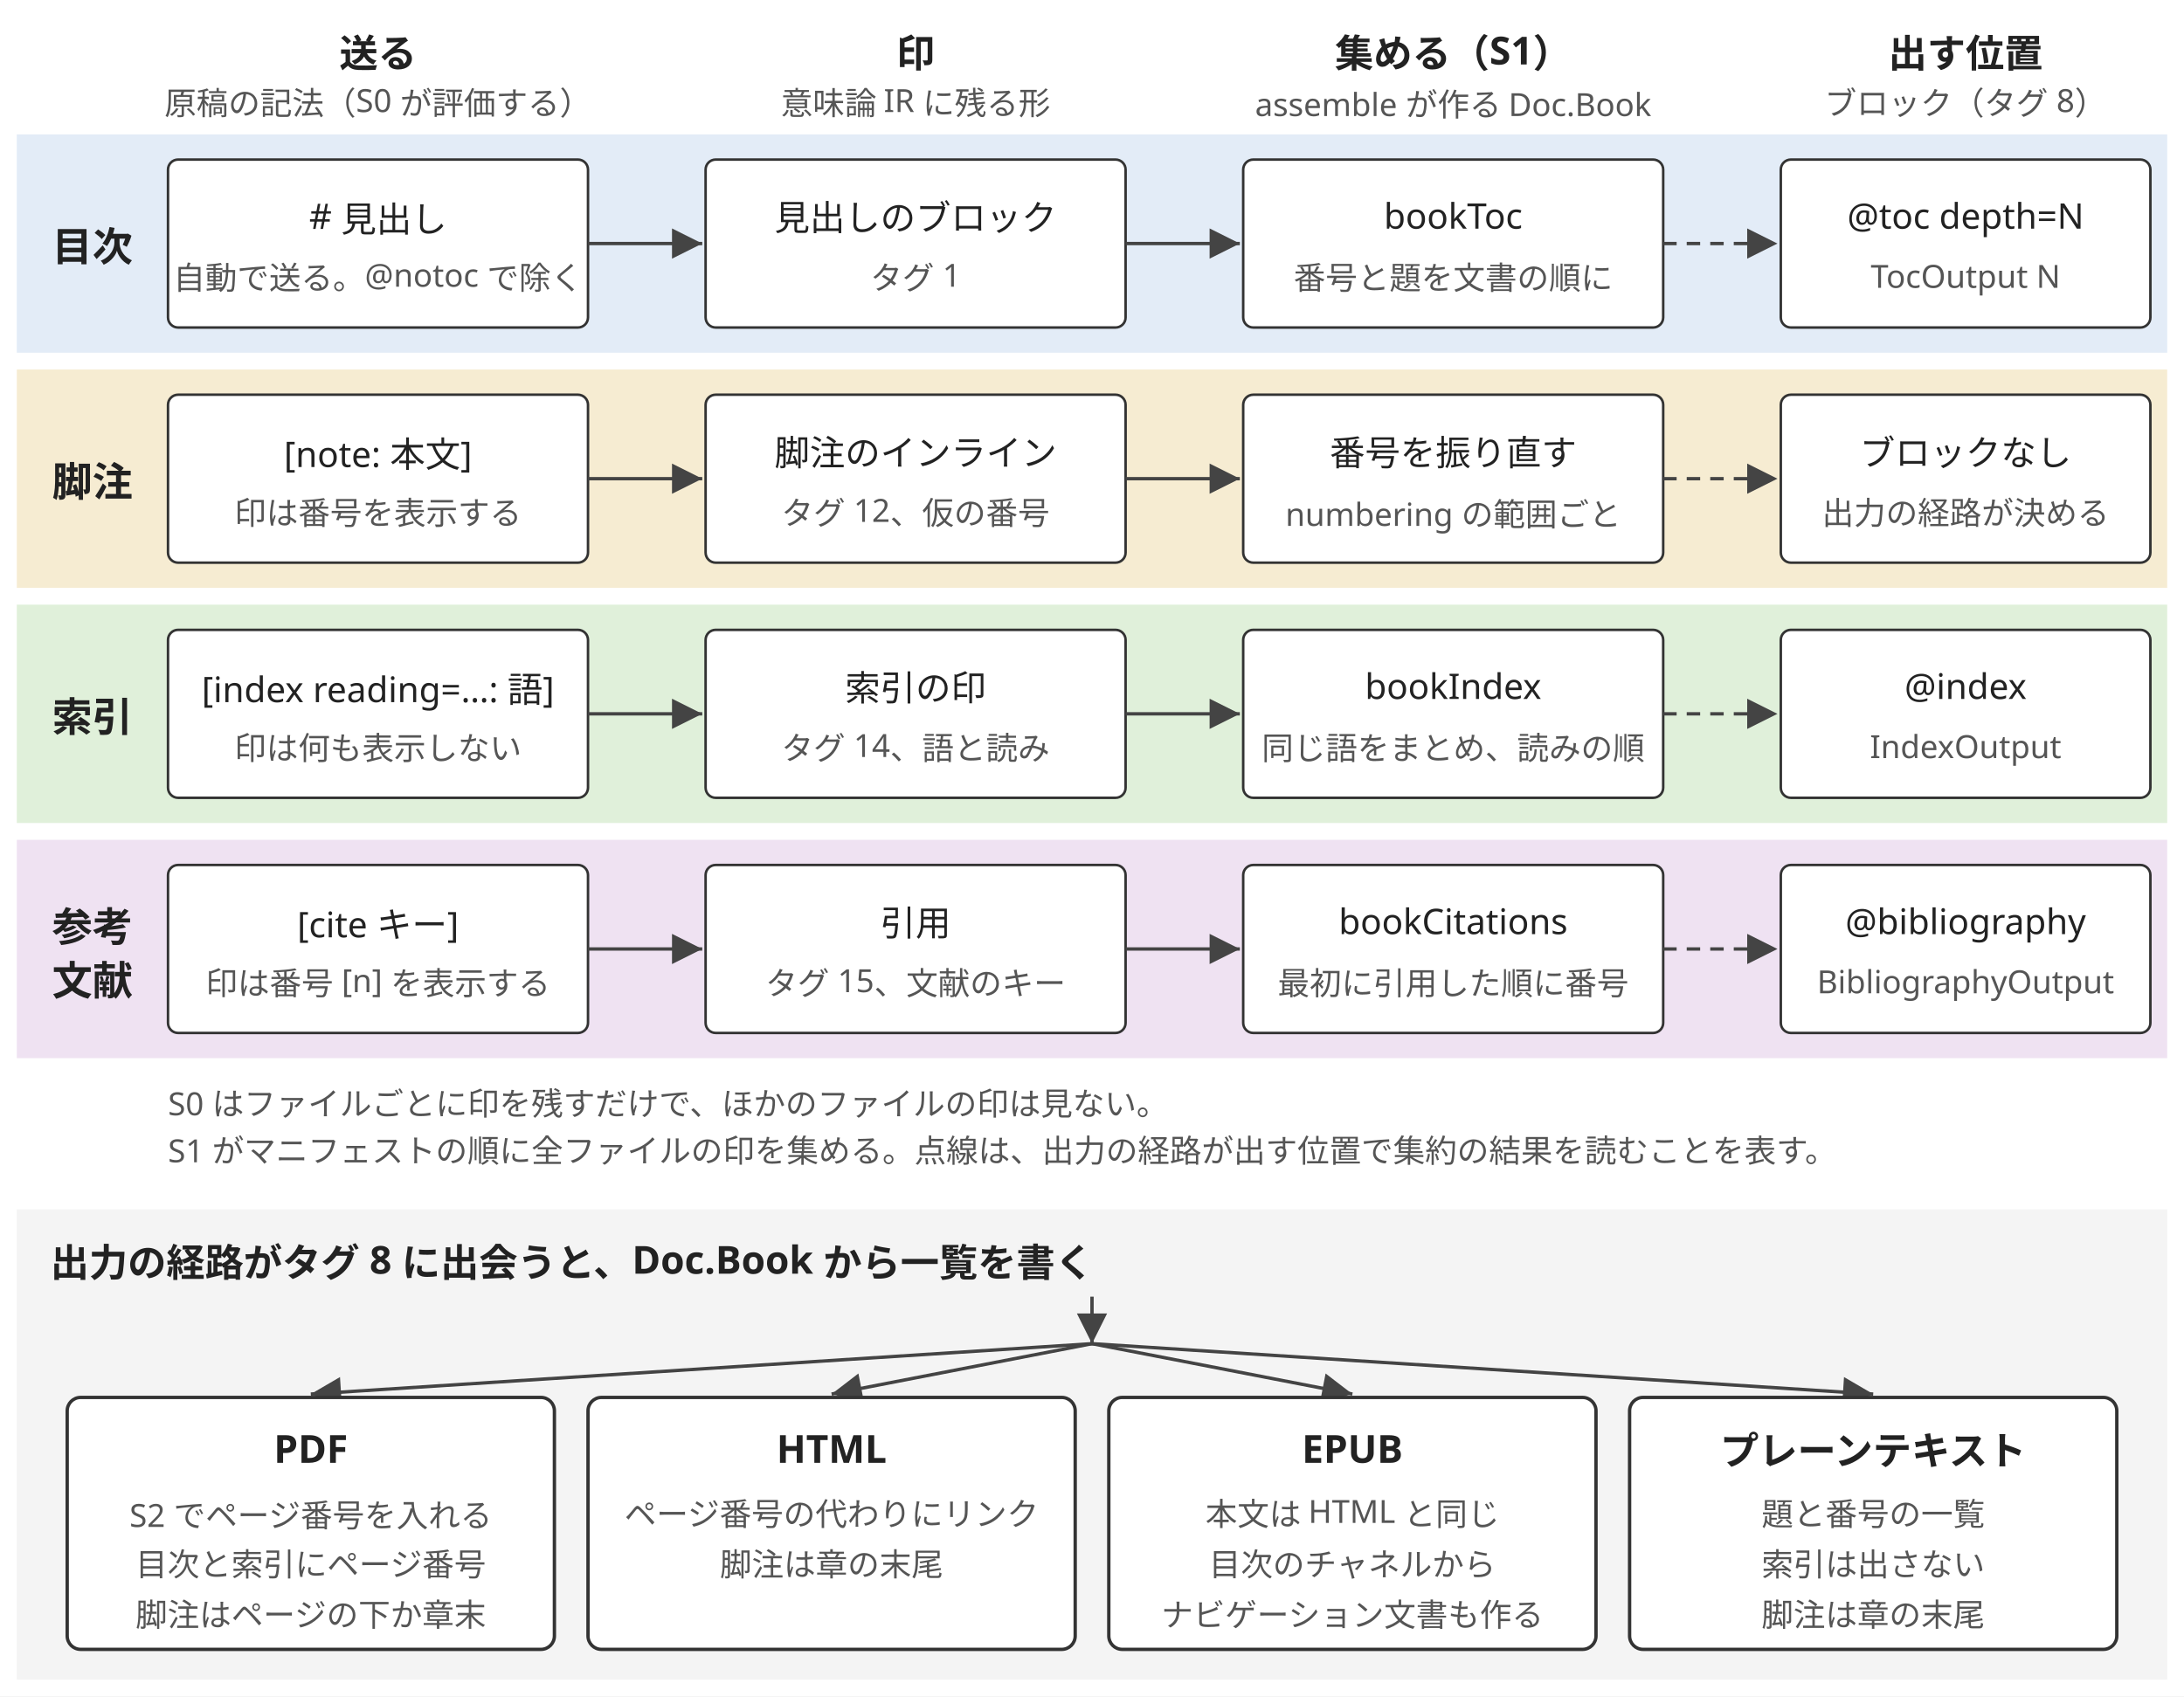
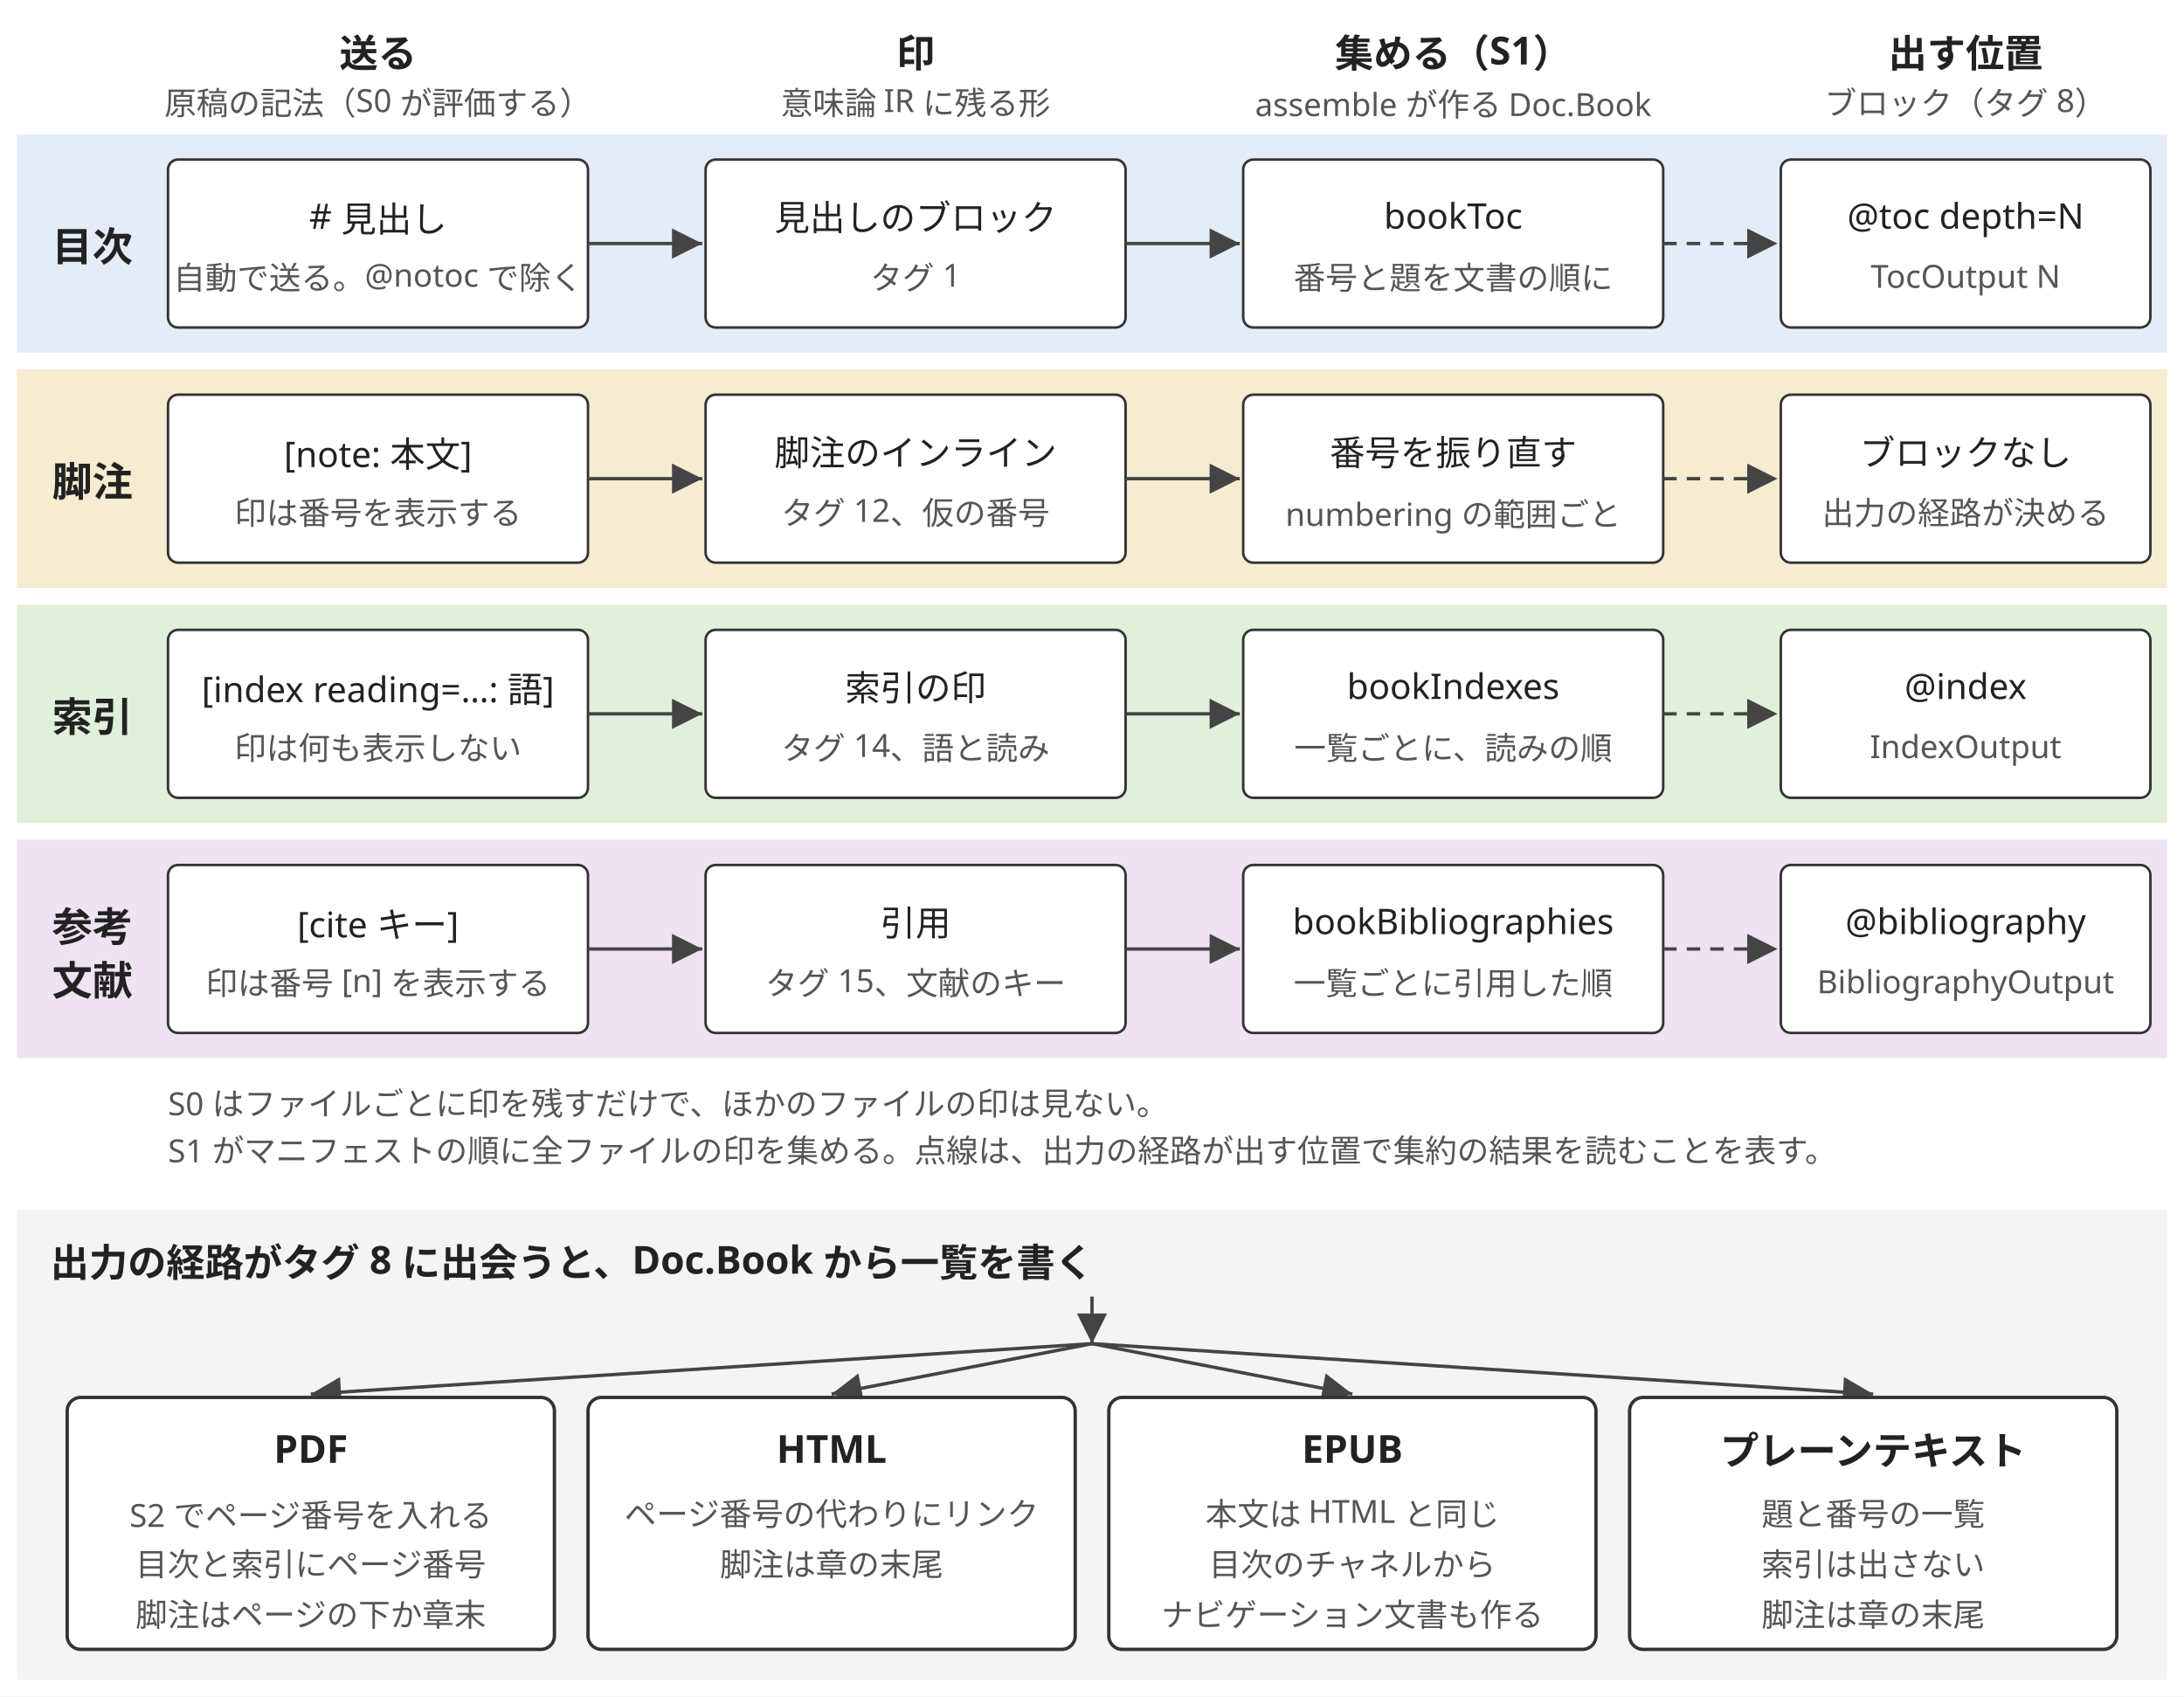
<svg xmlns="http://www.w3.org/2000/svg" width="1300" height="1010" viewBox="0 0 1300 1010">
  <style>
    @font-face { font-family: "Fig Sans"; src: url("../../fonts/NotoSansJP-Regular.otf"); }
    @font-face { font-family: "Fig Sans"; font-weight: bold; src: url("../../fonts/NotoSansJP-Bold.otf"); }
    text { font-family: "Fig Sans", sans-serif; font-size: 21px; fill: #222; }
    .c { text-anchor: middle; dominant-baseline: central; }
    .head { font-size: 23px; font-weight: bold; }
    .sub { font-size: 19px; fill: #555; }
    .name { font-size: 24px; font-weight: bold; }
    .code { font-family: "Fig Sans", monospace; }
    rect.cell { fill: #fff; stroke: #333; stroke-width: 1.5; rx: 6; }
    rect.lane { stroke: none; }
    .toc { fill: #e3ecf7; }
    .note { fill: #f6ecd2; }
    .idx { fill: #e0f0da; }
    .bib { fill: #efe2f2; }
    rect.col { fill: #f4f4f4; stroke: none; }
    rect.out { fill: #fff; stroke: #333; stroke-width: 2; rx: 8; }
    line, path.edge { stroke: #444; stroke-width: 2; fill: none; marker-end: url(#arrow); }
    .dash { stroke-dasharray: 8 6; }
  </style>
  <defs>
    <marker id="arrow" viewBox="0 0 10 10" refX="10" refY="5" markerWidth="9" markerHeight="9" orient="auto-start-reverse">
      <path d="M0,0 L10,5 L0,10 z" fill="#444" />
    </marker>
  </defs>
  <rect width="1300" height="1010" fill="#fff" />
  <text class="c head" x="225" y="30">送る</text>
  <text class="c sub" x="225" y="60">原稿の記法（S0 が評価する）</text>
  <text class="c head" x="545" y="30">印</text>
  <text class="c sub" x="545" y="60">意味論 IR に残る形</text>
  <text class="c head" x="865" y="30">集める（S1）</text>
  <text class="c sub" x="865" y="60">assemble が作る Doc.Book</text>
  <text class="c head" x="1170" y="30">出す位置</text>
  <text class="c sub" x="1170" y="60">ブロック（タグ 8）</text>
  <rect class="lane toc" x="10" y="80" width="1280" height="130" />
  <rect class="lane note" x="10" y="220" width="1280" height="130" />
  <rect class="lane idx" x="10" y="360" width="1280" height="130" />
  <rect class="lane bib" x="10" y="500" width="1280" height="130" />
  <text class="c name" x="55" y="145">目次</text>
  <text class="c name" x="55" y="285">脚注</text>
  <text class="c name" x="55" y="425">索引</text>
  <text class="c name" x="55" y="550">参考</text>
  <text class="c name" x="55" y="582">文献</text>
  <rect class="cell" x="100" y="95" width="250" height="100" />
  <text class="c" x="225" y="128"># 見出し</text>
  <text class="c sub" x="225" y="164">自動で送る。@notoc で除く</text>
  <rect class="cell" x="420" y="95" width="250" height="100" />
  <text class="c" x="545" y="128">見出しのブロック</text>
  <text class="c sub" x="545" y="164">タグ 1</text>
  <rect class="cell" x="740" y="95" width="250" height="100" />
  <text class="c" x="865" y="128">bookToc</text>
  <text class="c sub" x="865" y="164">番号と題を文書の順に</text>
  <rect class="cell" x="1060" y="95" width="220" height="100" />
  <text class="c" x="1170" y="128">@toc depth=N</text>
  <text class="c sub" x="1170" y="164">TocOutput N</text>
  <line x1="350" y1="145" x2="418" y2="145" />
  <line x1="670" y1="145" x2="738" y2="145" />
  <line class="dash" x1="990" y1="145" x2="1058" y2="145" />
  <rect class="cell" x="100" y="235" width="250" height="100" />
  <text class="c" x="225" y="268">[note: 本文]</text>
  <text class="c sub" x="225" y="304">印は番号を表示する</text>
  <rect class="cell" x="420" y="235" width="250" height="100" />
  <text class="c" x="545" y="268">脚注のインライン</text>
  <text class="c sub" x="545" y="304">タグ 12、仮の番号</text>
  <rect class="cell" x="740" y="235" width="250" height="100" />
  <text class="c" x="865" y="268">番号を振り直す</text>
  <text class="c sub" x="865" y="304">numbering の範囲ごと</text>
  <rect class="cell" x="1060" y="235" width="220" height="100" />
  <text class="c" x="1170" y="268">ブロックなし</text>
  <text class="c sub" x="1170" y="304">出力の経路が決める</text>
  <line x1="350" y1="285" x2="418" y2="285" />
  <line x1="670" y1="285" x2="738" y2="285" />
  <line class="dash" x1="990" y1="285" x2="1058" y2="285" />
  <rect class="cell" x="100" y="375" width="250" height="100" />
  <text class="c" x="225" y="408">[index reading=…: 語]</text>
  <text class="c sub" x="225" y="444">印は何も表示しない</text>
  <rect class="cell" x="420" y="375" width="250" height="100" />
  <text class="c" x="545" y="408">索引の印</text>
  <text class="c sub" x="545" y="444">タグ 14、語と読み</text>
  <rect class="cell" x="740" y="375" width="250" height="100" />
-   <text class="c" x="865" y="408">bookIndex</text>
-   <text class="c sub" x="865" y="444">同じ語をまとめ、読みの順</text>
+   <text class="c" x="865" y="408">bookIndexes</text>
+   <text class="c sub" x="865" y="444">一覧ごとに、読みの順</text>
  <rect class="cell" x="1060" y="375" width="220" height="100" />
  <text class="c" x="1170" y="408">@index</text>
  <text class="c sub" x="1170" y="444">IndexOutput</text>
  <line x1="350" y1="425" x2="418" y2="425" />
  <line x1="670" y1="425" x2="738" y2="425" />
  <line class="dash" x1="990" y1="425" x2="1058" y2="425" />
  <rect class="cell" x="100" y="515" width="250" height="100" />
  <text class="c" x="225" y="548">[cite キー]</text>
  <text class="c sub" x="225" y="584">印は番号 [n] を表示する</text>
  <rect class="cell" x="420" y="515" width="250" height="100" />
  <text class="c" x="545" y="548">引用</text>
  <text class="c sub" x="545" y="584">タグ 15、文献のキー</text>
  <rect class="cell" x="740" y="515" width="250" height="100" />
-   <text class="c" x="865" y="548">bookCitations</text>
-   <text class="c sub" x="865" y="584">最初に引用した順に番号</text>
+   <text class="c" x="865" y="548">bookBibliographies</text>
+   <text class="c sub" x="865" y="584">一覧ごとに引用した順</text>
  <rect class="cell" x="1060" y="515" width="220" height="100" />
  <text class="c" x="1170" y="548">@bibliography</text>
  <text class="c sub" x="1170" y="584">BibliographyOutput</text>
  <line x1="350" y1="565" x2="418" y2="565" />
  <line x1="670" y1="565" x2="738" y2="565" />
  <line class="dash" x1="990" y1="565" x2="1058" y2="565" />
  <text class="sub" x="100" y="664">S0 はファイルごとに印を残すだけで、ほかのファイルの印は見ない。</text>
  <text class="sub" x="100" y="692">S1 がマニフェストの順に全ファイルの印を集める。点線は、出力の経路が出す位置で集約の結果を読むことを表す。</text>
  <rect class="col" x="10" y="720" width="1280" height="280" />
  <text class="head" x="30" y="760">出力の経路がタグ 8 に出会うと、Doc.Book から一覧を書く</text>
  <line x1="650" y1="772" x2="650" y2="800" />
  <line x1="650" y1="800" x2="185" y2="830" />
  <line x1="650" y1="800" x2="495" y2="830" />
  <line x1="650" y1="800" x2="805" y2="830" />
  <line x1="650" y1="800" x2="1115" y2="830" />
  <rect class="out" x="40" y="832" width="290" height="150" />
  <text class="c head" x="185" y="862">PDF</text>
  <text class="c sub" x="185" y="900">S2 でページ番号を入れる</text>
  <text class="c sub" x="185" y="930">目次と索引にページ番号</text>
  <text class="c sub" x="185" y="960">脚注はページの下か章末</text>
  <rect class="out" x="350" y="832" width="290" height="150" />
  <text class="c head" x="495" y="862">HTML</text>
  <text class="c sub" x="495" y="900">ページ番号の代わりにリンク</text>
  <text class="c sub" x="495" y="930">脚注は章の末尾</text>
  <rect class="out" x="660" y="832" width="290" height="150" />
  <text class="c head" x="805" y="862">EPUB</text>
  <text class="c sub" x="805" y="900">本文は HTML と同じ</text>
  <text class="c sub" x="805" y="930">目次のチャネルから</text>
  <text class="c sub" x="805" y="960">ナビゲーション文書も作る</text>
  <rect class="out" x="970" y="832" width="290" height="150" />
  <text class="c head" x="1115" y="862">プレーンテキスト</text>
  <text class="c sub" x="1115" y="900">題と番号の一覧</text>
  <text class="c sub" x="1115" y="930">索引は出さない</text>
  <text class="c sub" x="1115" y="960">脚注は章の末尾</text>
</svg>
